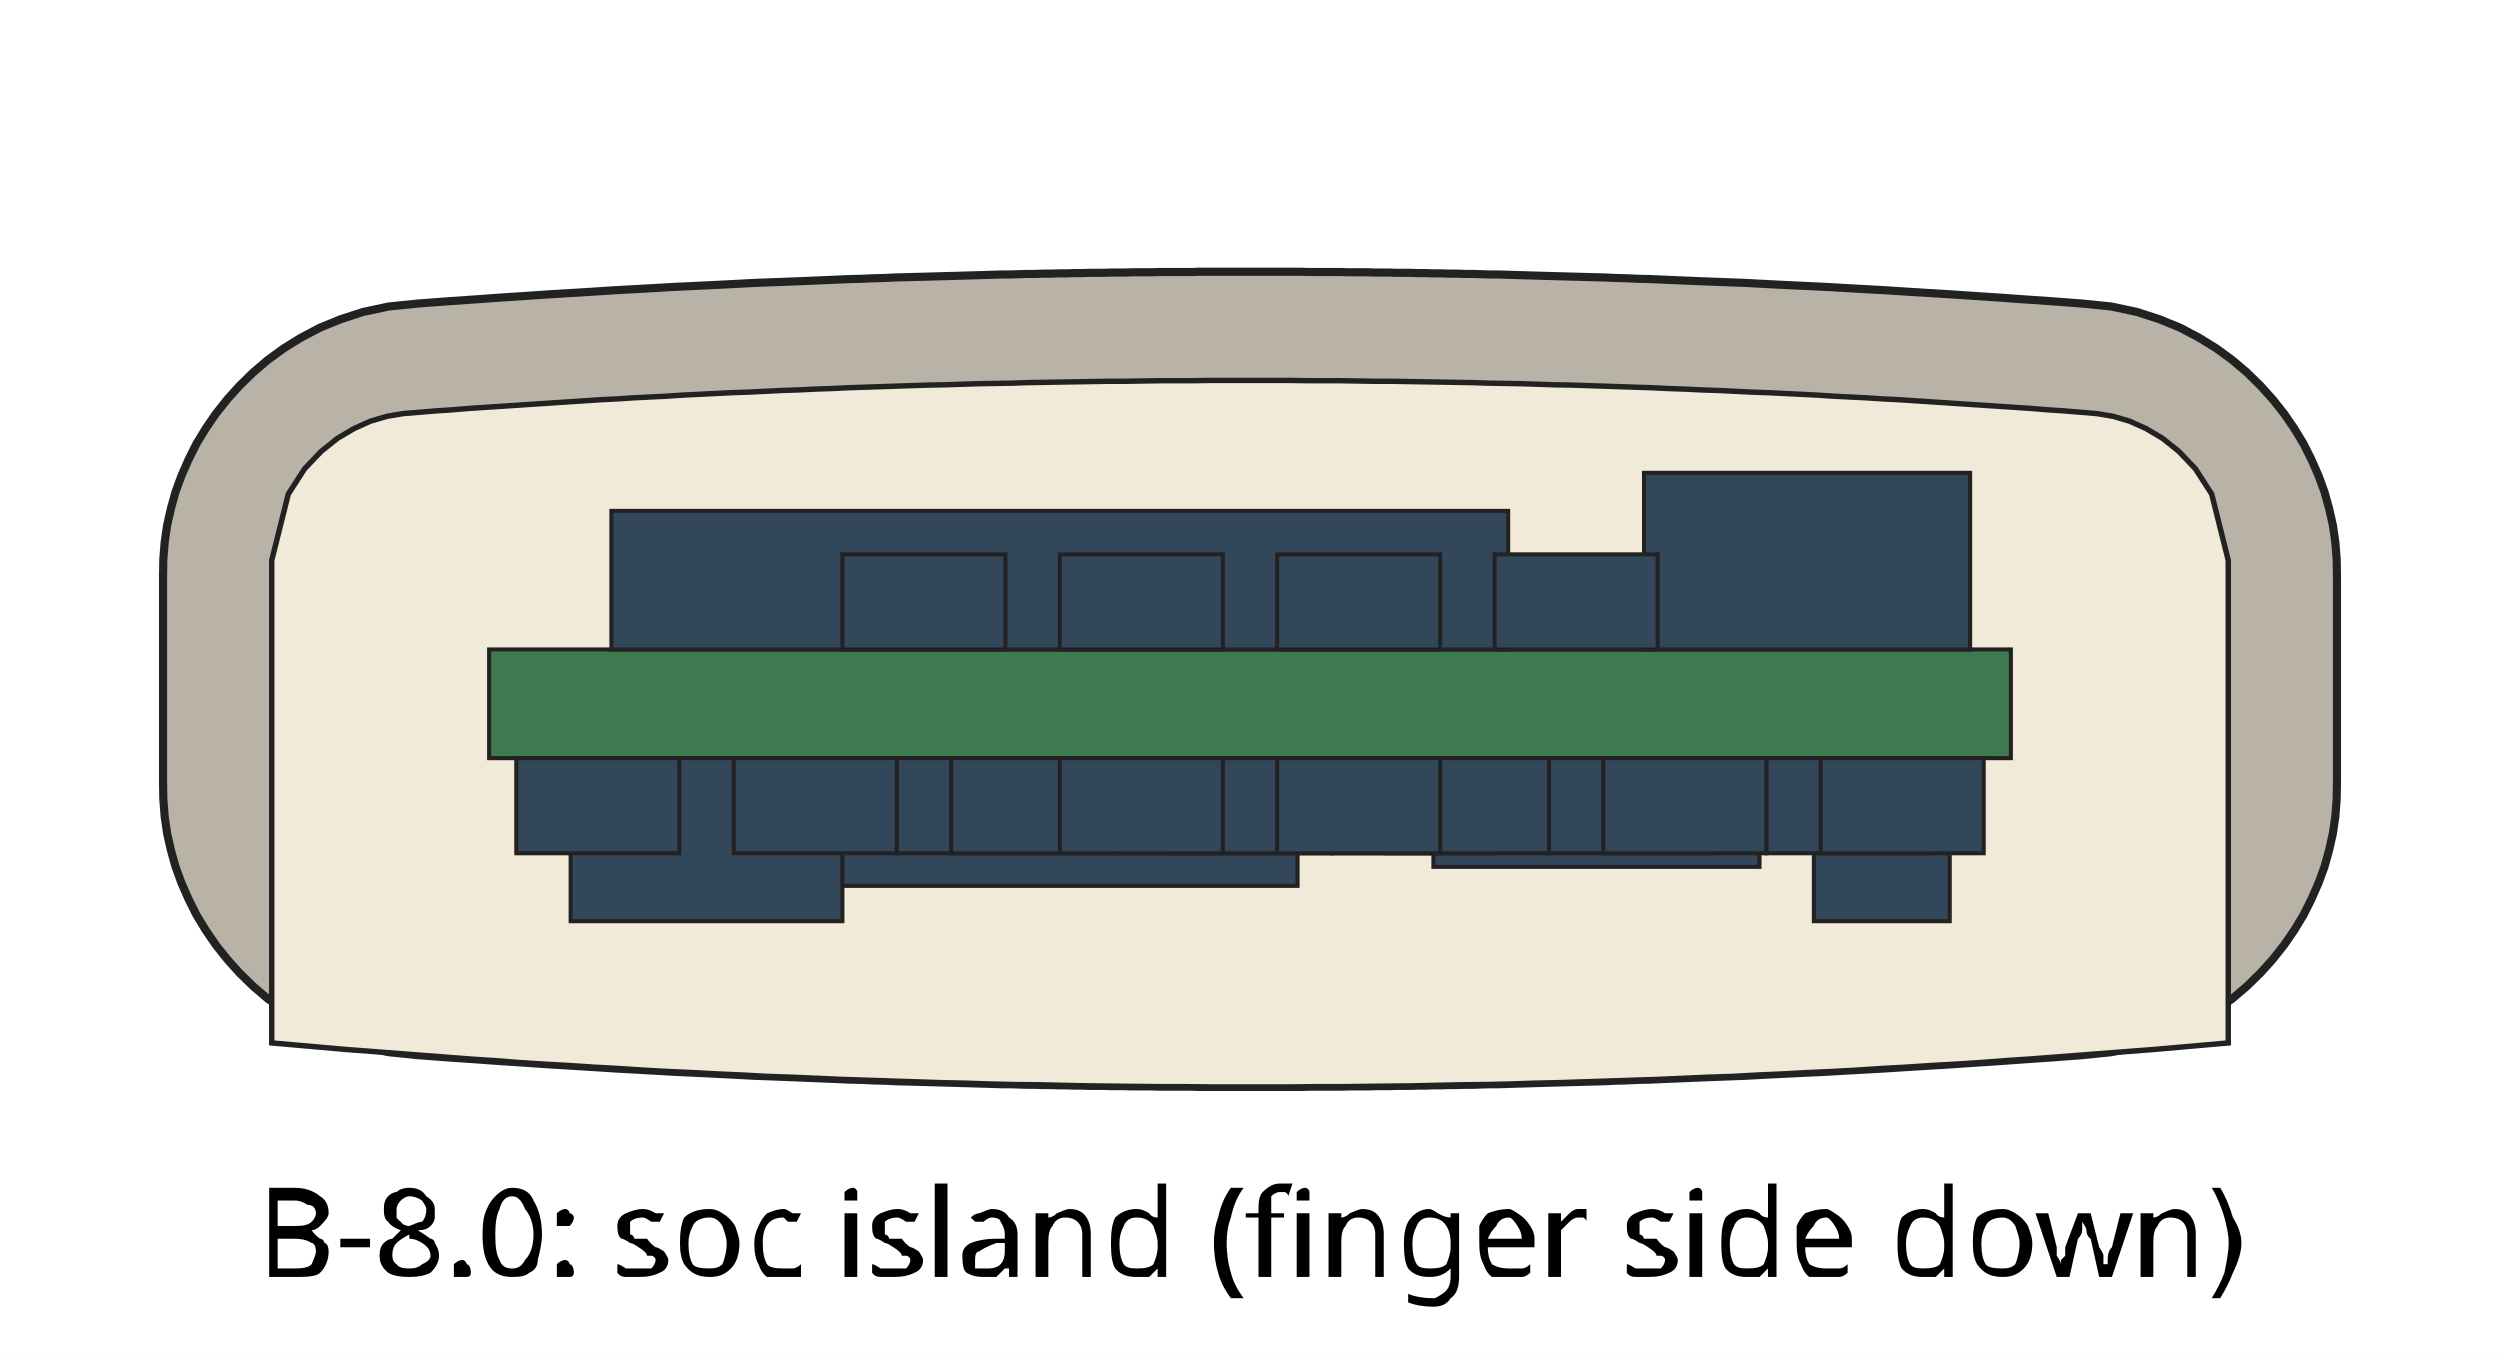
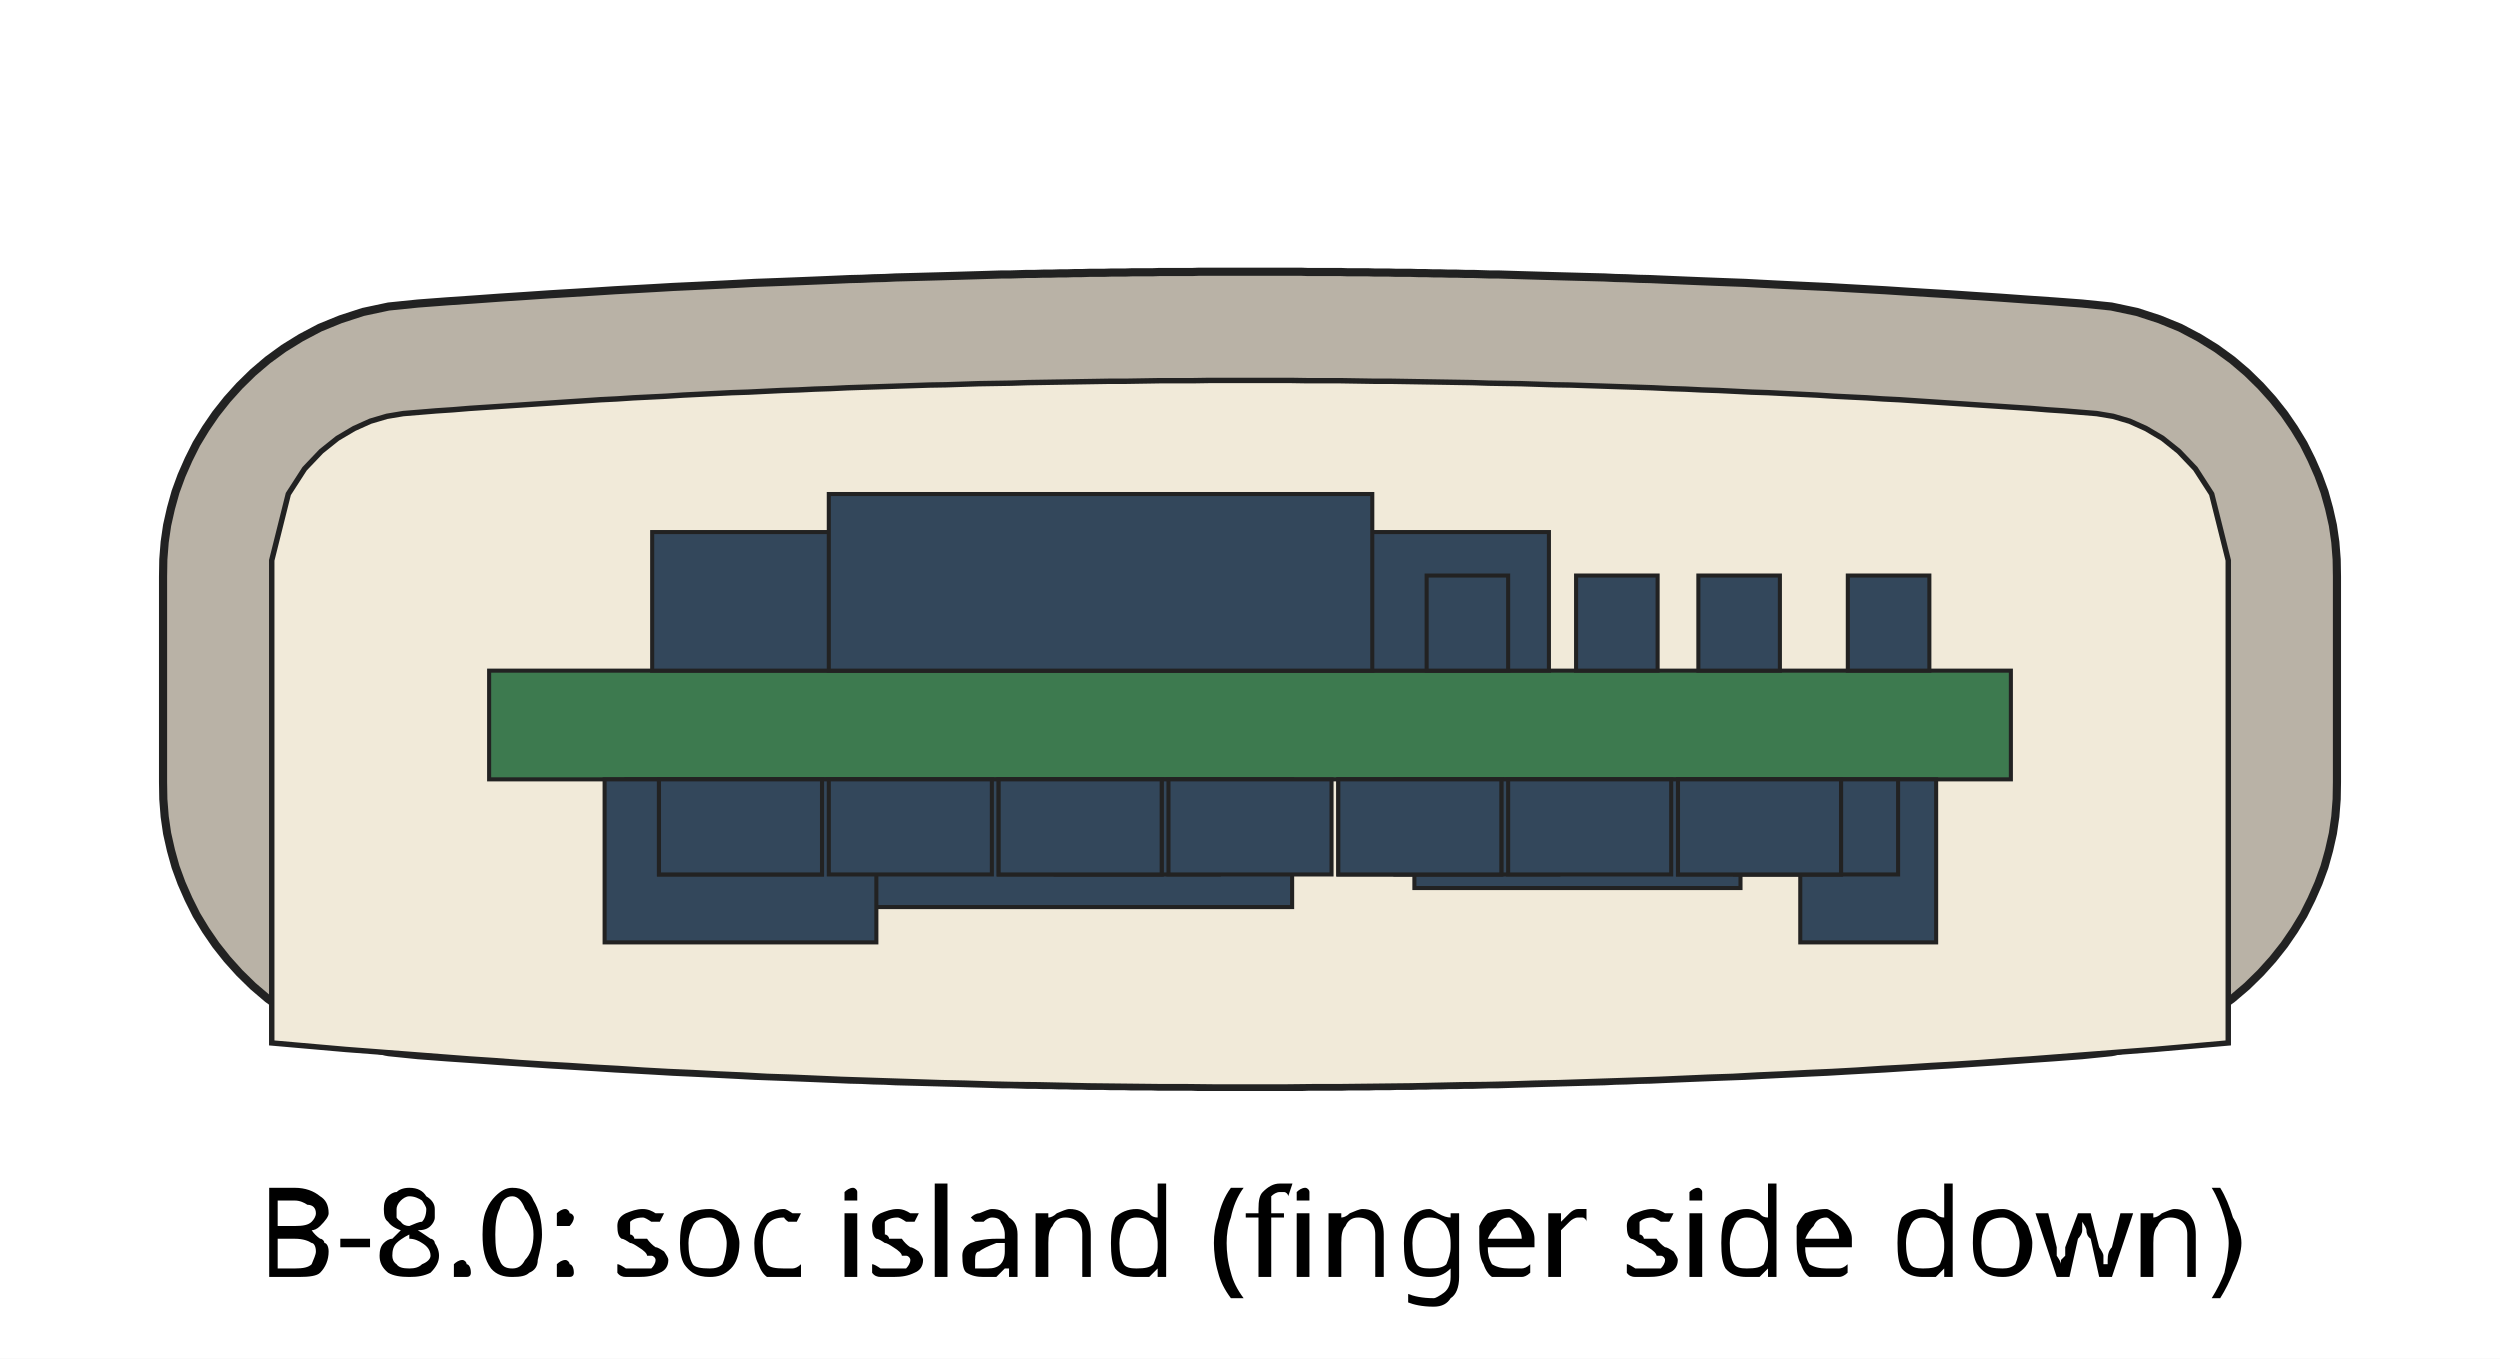
<svg xmlns="http://www.w3.org/2000/svg" viewBox="-4.60 -2.50 9.20 5.00" width="640" font-family="sans-serif">
  <rect x="-4.60" y="-2.50" width="9.20" height="5.00" fill="#fff" />
  <polygon points="0.000,-1.500 0.024,-1.500 0.047,-1.500 0.071,-1.500 0.094,-1.500 0.118,-1.500 0.142,-1.500 0.166,-1.500 0.189,-1.500 0.213,-1.499 0.237,-1.499 0.262,-1.499 0.286,-1.499 0.310,-1.499 0.335,-1.499 0.360,-1.498 0.385,-1.498 0.410,-1.498 0.435,-1.498 0.461,-1.497 0.486,-1.497 0.512,-1.497 0.539,-1.496 0.565,-1.496 0.592,-1.496 0.619,-1.495 0.647,-1.495 0.675,-1.494 0.703,-1.494 0.732,-1.493 0.761,-1.493 0.790,-1.492 0.820,-1.492 0.850,-1.491 0.881,-1.490 0.913,-1.490 0.945,-1.489 0.977,-1.488 1.011,-1.487 1.045,-1.486 1.079,-1.485 1.115,-1.484 1.151,-1.483 1.188,-1.482 1.225,-1.481 1.264,-1.480 1.304,-1.479 1.344,-1.477 1.386,-1.476 1.429,-1.474 1.473,-1.473 1.518,-1.471 1.565,-1.469 1.613,-1.467 1.662,-1.465 1.713,-1.463 1.766,-1.461 1.821,-1.459 1.877,-1.456 1.935,-1.453 1.996,-1.450 2.059,-1.447 2.124,-1.444 2.192,-1.440 2.263,-1.436 2.336,-1.432 2.413,-1.427 2.494,-1.422 2.577,-1.417 2.665,-1.411 2.757,-1.405 2.854,-1.398 2.956,-1.391 3.062,-1.383 3.170,-1.372 3.264,-1.352 3.347,-1.325 3.423,-1.294 3.493,-1.257 3.556,-1.218 3.615,-1.175 3.669,-1.129 3.719,-1.080 3.764,-1.030 3.806,-0.977 3.843,-0.923 3.877,-0.867 3.906,-0.809 3.932,-0.750 3.954,-0.690 3.971,-0.629 3.985,-0.567 3.994,-0.505 3.999,-0.441 4.000,-0.378 4.000,-0.315 4.000,-0.252 4.000,-0.189 4.000,-0.126 4.000,-0.063 4.000,-0.000 4.000,0.063 4.000,0.126 4.000,0.189 4.000,0.252 4.000,0.315 4.000,0.378 3.999,0.441 3.994,0.505 3.985,0.567 3.971,0.629 3.954,0.690 3.932,0.750 3.906,0.809 3.877,0.867 3.843,0.923 3.806,0.977 3.764,1.030 3.719,1.080 3.669,1.129 3.615,1.175 3.556,1.218 3.493,1.257 3.423,1.294 3.347,1.325 3.264,1.352 3.170,1.372 3.062,1.383 2.956,1.391 2.854,1.398 2.757,1.405 2.665,1.411 2.577,1.417 2.494,1.422 2.413,1.427 2.336,1.432 2.263,1.436 2.192,1.440 2.124,1.444 2.059,1.447 1.996,1.450 1.935,1.453 1.877,1.456 1.821,1.459 1.766,1.461 1.713,1.463 1.662,1.465 1.613,1.467 1.565,1.469 1.518,1.471 1.473,1.473 1.429,1.474 1.386,1.476 1.344,1.477 1.304,1.479 1.264,1.480 1.225,1.481 1.188,1.482 1.151,1.483 1.115,1.484 1.079,1.485 1.045,1.486 1.011,1.487 0.977,1.488 0.945,1.489 0.913,1.490 0.881,1.490 0.850,1.491 0.820,1.492 0.790,1.492 0.761,1.493 0.732,1.493 0.703,1.494 0.675,1.494 0.647,1.495 0.619,1.495 0.592,1.496 0.565,1.496 0.539,1.496 0.512,1.497 0.486,1.497 0.461,1.497 0.435,1.498 0.410,1.498 0.385,1.498 0.360,1.498 0.335,1.499 0.310,1.499 0.286,1.499 0.262,1.499 0.237,1.499 0.213,1.499 0.189,1.500 0.166,1.500 0.142,1.500 0.118,1.500 0.094,1.500 0.071,1.500 0.047,1.500 0.024,1.500 0.000,1.500 -0.024,1.500 -0.047,1.500 -0.071,1.500 -0.094,1.500 -0.118,1.500 -0.142,1.500 -0.166,1.500 -0.189,1.500 -0.213,1.499 -0.237,1.499 -0.262,1.499 -0.286,1.499 -0.310,1.499 -0.335,1.499 -0.360,1.498 -0.385,1.498 -0.410,1.498 -0.435,1.498 -0.461,1.497 -0.486,1.497 -0.512,1.497 -0.539,1.496 -0.565,1.496 -0.592,1.496 -0.619,1.495 -0.647,1.495 -0.675,1.494 -0.703,1.494 -0.732,1.493 -0.761,1.493 -0.790,1.492 -0.820,1.492 -0.850,1.491 -0.881,1.490 -0.913,1.490 -0.945,1.489 -0.977,1.488 -1.011,1.487 -1.045,1.486 -1.079,1.485 -1.115,1.484 -1.151,1.483 -1.188,1.482 -1.225,1.481 -1.264,1.480 -1.304,1.479 -1.344,1.477 -1.386,1.476 -1.429,1.474 -1.473,1.473 -1.518,1.471 -1.565,1.469 -1.613,1.467 -1.662,1.465 -1.713,1.463 -1.766,1.461 -1.821,1.459 -1.877,1.456 -1.935,1.453 -1.996,1.450 -2.059,1.447 -2.124,1.444 -2.192,1.440 -2.263,1.436 -2.336,1.432 -2.413,1.427 -2.494,1.422 -2.577,1.417 -2.665,1.411 -2.757,1.405 -2.854,1.398 -2.956,1.391 -3.062,1.383 -3.170,1.372 -3.264,1.352 -3.347,1.325 -3.423,1.294 -3.493,1.257 -3.556,1.218 -3.615,1.175 -3.669,1.129 -3.719,1.080 -3.764,1.030 -3.806,0.977 -3.843,0.923 -3.877,0.867 -3.906,0.809 -3.932,0.750 -3.954,0.690 -3.971,0.629 -3.985,0.567 -3.994,0.505 -3.999,0.441 -4.000,0.378 -4.000,0.315 -4.000,0.252 -4.000,0.189 -4.000,0.126 -4.000,0.063 -4.000,0.000 -4.000,-0.063 -4.000,-0.126 -4.000,-0.189 -4.000,-0.252 -4.000,-0.315 -4.000,-0.378 -3.999,-0.441 -3.994,-0.505 -3.985,-0.567 -3.971,-0.629 -3.954,-0.690 -3.932,-0.750 -3.906,-0.809 -3.877,-0.867 -3.843,-0.923 -3.806,-0.977 -3.764,-1.030 -3.719,-1.080 -3.669,-1.129 -3.615,-1.175 -3.556,-1.218 -3.493,-1.257 -3.423,-1.294 -3.347,-1.325 -3.264,-1.352 -3.170,-1.372 -3.062,-1.383 -2.956,-1.391 -2.854,-1.398 -2.757,-1.405 -2.665,-1.411 -2.577,-1.417 -2.494,-1.422 -2.413,-1.427 -2.336,-1.432 -2.263,-1.436 -2.192,-1.440 -2.124,-1.444 -2.059,-1.447 -1.996,-1.450 -1.935,-1.453 -1.877,-1.456 -1.821,-1.459 -1.766,-1.461 -1.713,-1.463 -1.662,-1.465 -1.613,-1.467 -1.565,-1.469 -1.518,-1.471 -1.473,-1.473 -1.429,-1.474 -1.386,-1.476 -1.344,-1.477 -1.304,-1.479 -1.264,-1.480 -1.225,-1.481 -1.188,-1.482 -1.151,-1.483 -1.115,-1.484 -1.079,-1.485 -1.045,-1.486 -1.011,-1.487 -0.977,-1.488 -0.945,-1.489 -0.913,-1.490 -0.881,-1.490 -0.850,-1.491 -0.820,-1.492 -0.790,-1.492 -0.761,-1.493 -0.732,-1.493 -0.703,-1.494 -0.675,-1.494 -0.647,-1.495 -0.619,-1.495 -0.592,-1.496 -0.565,-1.496 -0.539,-1.496 -0.512,-1.497 -0.486,-1.497 -0.461,-1.497 -0.435,-1.498 -0.410,-1.498 -0.385,-1.498 -0.360,-1.498 -0.335,-1.499 -0.310,-1.499 -0.286,-1.499 -0.262,-1.499 -0.237,-1.499 -0.213,-1.499 -0.189,-1.500 -0.166,-1.500 -0.142,-1.500 -0.118,-1.500 -0.094,-1.500 -0.071,-1.500 -0.047,-1.500 -0.024,-1.500" fill="#b9b2a6" stroke="#222" stroke-width="0.03" />
  <polygon points="-3.600,-0.438 -3.539,-0.682 -3.479,-0.775 -3.418,-0.839 -3.358,-0.887 -3.297,-0.923 -3.237,-0.950 -3.176,-0.968 -3.116,-0.978 -3.055,-0.983 -2.995,-0.988 -2.934,-0.992 -2.874,-0.997 -2.813,-1.001 -2.753,-1.005 -2.692,-1.009 -2.632,-1.013 -2.571,-1.017 -2.511,-1.021 -2.450,-1.025 -2.390,-1.029 -2.329,-1.032 -2.269,-1.036 -2.208,-1.039 -2.148,-1.042 -2.087,-1.046 -2.027,-1.049 -1.966,-1.052 -1.906,-1.055 -1.845,-1.057 -1.785,-1.060 -1.724,-1.063 -1.664,-1.065 -1.603,-1.068 -1.543,-1.070 -1.482,-1.073 -1.422,-1.075 -1.361,-1.077 -1.301,-1.079 -1.240,-1.081 -1.180,-1.083 -1.119,-1.084 -1.059,-1.086 -0.998,-1.088 -0.938,-1.089 -0.877,-1.090 -0.817,-1.092 -0.756,-1.093 -0.696,-1.094 -0.635,-1.095 -0.575,-1.096 -0.514,-1.097 -0.454,-1.097 -0.393,-1.098 -0.333,-1.099 -0.272,-1.099 -0.212,-1.099 -0.151,-1.100 -0.091,-1.100 -0.030,-1.100 0.030,-1.100 0.091,-1.100 0.151,-1.100 0.212,-1.099 0.272,-1.099 0.333,-1.099 0.393,-1.098 0.454,-1.097 0.514,-1.097 0.575,-1.096 0.635,-1.095 0.696,-1.094 0.756,-1.093 0.817,-1.092 0.877,-1.090 0.938,-1.089 0.998,-1.088 1.059,-1.086 1.119,-1.084 1.180,-1.083 1.240,-1.081 1.301,-1.079 1.361,-1.077 1.422,-1.075 1.482,-1.073 1.543,-1.070 1.603,-1.068 1.664,-1.065 1.724,-1.063 1.785,-1.060 1.845,-1.057 1.906,-1.055 1.966,-1.052 2.027,-1.049 2.087,-1.046 2.148,-1.042 2.208,-1.039 2.269,-1.036 2.329,-1.032 2.390,-1.029 2.450,-1.025 2.511,-1.021 2.571,-1.017 2.632,-1.013 2.692,-1.009 2.753,-1.005 2.813,-1.001 2.874,-0.997 2.934,-0.992 2.995,-0.988 3.055,-0.983 3.116,-0.978 3.176,-0.968 3.237,-0.950 3.297,-0.923 3.358,-0.887 3.418,-0.839 3.479,-0.775 3.539,-0.682 3.600,-0.438 3.600,1.338 3.509,1.346 3.418,1.354 3.327,1.362 3.235,1.369 3.144,1.376 3.053,1.383 2.962,1.390 2.871,1.397 2.780,1.403 2.689,1.410 2.597,1.416 2.506,1.421 2.415,1.427 2.324,1.432 2.233,1.438 2.142,1.443 2.051,1.447 1.959,1.452 1.868,1.456 1.777,1.461 1.686,1.464 1.595,1.468 1.504,1.472 1.413,1.475 1.322,1.478 1.230,1.481 1.139,1.484 1.048,1.486 0.957,1.489 0.866,1.491 0.775,1.492 0.684,1.494 0.592,1.496 0.501,1.497 0.410,1.498 0.319,1.499 0.228,1.499 0.137,1.500 0.046,1.500 -0.046,1.500 -0.137,1.500 -0.228,1.499 -0.319,1.499 -0.410,1.498 -0.501,1.497 -0.592,1.496 -0.684,1.494 -0.775,1.492 -0.866,1.491 -0.957,1.489 -1.048,1.486 -1.139,1.484 -1.230,1.481 -1.322,1.478 -1.413,1.475 -1.504,1.472 -1.595,1.468 -1.686,1.464 -1.777,1.461 -1.868,1.456 -1.959,1.452 -2.051,1.447 -2.142,1.443 -2.233,1.438 -2.324,1.432 -2.415,1.427 -2.506,1.421 -2.597,1.416 -2.689,1.410 -2.780,1.403 -2.871,1.397 -2.962,1.390 -3.053,1.383 -3.144,1.376 -3.235,1.369 -3.327,1.362 -3.418,1.354 -3.509,1.346 -3.600,1.338" fill="#f1ead9" stroke="#222" stroke-width="0.02" />
-   <polygon points="-2.800,0.290 -2.800,-0.110 2.800,-0.110 2.800,0.290" fill="#3d7a4f" stroke="#222" stroke-width="0.015" />
-   <polygon points="-2.275,0.760 -2.275,0.290 0.175,0.290 0.175,0.760" fill="#33475b" stroke="#222" stroke-width="0.015" />
-   <polygon points="0.675,0.690 0.675,0.290 1.875,0.290 1.875,0.690" fill="#33475b" stroke="#222" stroke-width="0.015" />
-   <polygon points="2.075,0.890 2.075,0.290 2.575,0.290 2.575,0.890" fill="#33475b" stroke="#222" stroke-width="0.015" />
-   <polygon points="-2.500,0.890 -2.500,0.290 -1.500,0.290 -1.500,0.890" fill="#33475b" stroke="#222" stroke-width="0.015" />
-   <polygon points="-1.300,0.640 -1.300,0.290 -0.700,0.290 -0.700,0.640" fill="#33475b" stroke="#222" stroke-width="0.015" />
-   <polygon points="-0.500,0.640 -0.500,0.290 0.100,0.290 0.100,0.640" fill="#33475b" stroke="#222" stroke-width="0.015" />
-   <polygon points="0.300,0.640 0.300,0.290 0.900,0.290 0.900,0.640" fill="#33475b" stroke="#222" stroke-width="0.015" />
-   <polygon points="1.100,0.640 1.100,0.290 1.700,0.290 1.700,0.640" fill="#33475b" stroke="#222" stroke-width="0.015" />
-   <polygon points="1.900,0.640 1.900,0.290 2.500,0.290 2.500,0.640" fill="#33475b" stroke="#222" stroke-width="0.015" />
-   <polygon points="-2.700,0.640 -2.700,0.290 -2.100,0.290 -2.100,0.640" fill="#33475b" stroke="#222" stroke-width="0.015" />
-   <polygon points="-1.900,0.640 -1.900,0.290 -1.300,0.290 -1.300,0.640" fill="#33475b" stroke="#222" stroke-width="0.015" />
-   <polygon points="-1.100,0.640 -1.100,0.290 -0.500,0.290 -0.500,0.640" fill="#33475b" stroke="#222" stroke-width="0.015" />
-   <polygon points="-0.300,0.640 -0.300,0.290 0.300,0.290 0.300,0.640" fill="#33475b" stroke="#222" stroke-width="0.015" />
-   <polygon points="0.500,0.640 0.500,0.290 1.100,0.290 1.100,0.640" fill="#33475b" stroke="#222" stroke-width="0.015" />
-   <polygon points="1.300,0.640 1.300,0.290 1.900,0.290 1.900,0.640" fill="#33475b" stroke="#222" stroke-width="0.015" />
-   <polygon points="2.100,0.640 2.100,0.290 2.700,0.290 2.700,0.640" fill="#33475b" stroke="#222" stroke-width="0.015" />
-   <polygon points="-0.700,0.640 -0.700,0.290 -0.100,0.290 -0.100,0.640" fill="#33475b" stroke="#222" stroke-width="0.015" />
-   <polygon points="0.100,0.640 0.100,0.290 0.700,0.290 0.700,0.640" fill="#33475b" stroke="#222" stroke-width="0.015" />
-   <polygon points="-2.350,-0.110 -2.350,-0.620 0.950,-0.620 0.950,-0.110" fill="#33475b" stroke="#222" stroke-width="0.015" />
-   <polygon points="1.450,-0.110 1.450,-0.760 2.650,-0.760 2.650,-0.110" fill="#33475b" stroke="#222" stroke-width="0.015" />
-   <polygon points="-1.500,-0.110 -1.500,-0.460 -0.900,-0.460 -0.900,-0.110" fill="#33475b" stroke="#222" stroke-width="0.015" />
-   <polygon points="-0.700,-0.110 -0.700,-0.460 -0.100,-0.460 -0.100,-0.110" fill="#33475b" stroke="#222" stroke-width="0.015" />
-   <polygon points="0.100,-0.110 0.100,-0.460 0.700,-0.460 0.700,-0.110" fill="#33475b" stroke="#222" stroke-width="0.015" />
-   <polygon points="0.900,-0.110 0.900,-0.460 1.500,-0.460 1.500,-0.110" fill="#33475b" stroke="#222" stroke-width="0.015" />
+   <polygon points="-2.800,0.368 -2.800,-0.032 2.800,-0.032 2.800,0.368" fill="#3d7a4f" stroke="#222" stroke-width="0.015" />
+   <polygon points="-2.295,0.838 -2.295,0.368 0.155,0.368 0.155,0.838" fill="#33475b" stroke="#222" stroke-width="0.015" />
+   <polygon points="0.605,0.768 0.605,0.368 1.805,0.368 1.805,0.768" fill="#33475b" stroke="#222" stroke-width="0.015" />
+   <polygon points="2.025,0.968 2.025,0.368 2.525,0.368 2.525,0.968" fill="#33475b" stroke="#222" stroke-width="0.015" />
+   <polygon points="-2.375,0.968 -2.375,0.368 -1.375,0.368 -1.375,0.968" fill="#33475b" stroke="#222" stroke-width="0.015" />
+   <polygon points="-0.715,0.718 -0.715,0.368 -0.115,0.368 -0.115,0.718" fill="#33475b" stroke="#222" stroke-width="0.015" />
+   <polygon points="0.535,0.718 0.535,0.368 1.135,0.368 1.135,0.718" fill="#33475b" stroke="#222" stroke-width="0.015" />
+   <polygon points="1.785,0.718 1.785,0.368 2.385,0.368 2.385,0.718" fill="#33475b" stroke="#222" stroke-width="0.015" />
+   <polygon points="-2.175,0.718 -2.175,0.368 -1.575,0.368 -1.575,0.718" fill="#33475b" stroke="#222" stroke-width="0.015" />
+   <polygon points="-0.925,0.718 -0.925,0.368 -0.325,0.368 -0.325,0.718" fill="#33475b" stroke="#222" stroke-width="0.015" />
+   <polygon points="0.325,0.718 0.325,0.368 0.925,0.368 0.925,0.718" fill="#33475b" stroke="#222" stroke-width="0.015" />
+   <polygon points="1.575,0.718 1.575,0.368 2.175,0.368 2.175,0.718" fill="#33475b" stroke="#222" stroke-width="0.015" />
+   <polygon points="-2.175,0.718 -2.175,0.368 -1.575,0.368 -1.575,0.718" fill="#33475b" stroke="#222" stroke-width="0.015" />
+   <polygon points="-0.925,0.718 -0.925,0.368 -0.325,0.368 -0.325,0.718" fill="#33475b" stroke="#222" stroke-width="0.015" />
+   <polygon points="0.325,0.718 0.325,0.368 0.925,0.368 0.925,0.718" fill="#33475b" stroke="#222" stroke-width="0.015" />
+   <polygon points="1.575,0.718 1.575,0.368 2.175,0.368 2.175,0.718" fill="#33475b" stroke="#222" stroke-width="0.015" />
+   <polygon points="-1.550,0.718 -1.550,0.368 -0.950,0.368 -0.950,0.718" fill="#33475b" stroke="#222" stroke-width="0.015" />
+   <polygon points="-0.300,0.718 -0.300,0.368 0.300,0.368 0.300,0.718" fill="#33475b" stroke="#222" stroke-width="0.015" />
+   <polygon points="0.950,0.718 0.950,0.368 1.550,0.368 1.550,0.718" fill="#33475b" stroke="#222" stroke-width="0.015" />
+   <polygon points="-2.200,-0.032 -2.200,-0.542 1.100,-0.542 1.100,-0.032" fill="#33475b" stroke="#222" stroke-width="0.015" />
+   <polygon points="1.650,-0.032 1.650,-0.382 1.950,-0.382 1.950,-0.032" fill="#33475b" stroke="#222" stroke-width="0.015" />
+   <polygon points="2.200,-0.032 2.200,-0.382 2.500,-0.382 2.500,-0.032" fill="#33475b" stroke="#222" stroke-width="0.015" />
+   <polygon points="-1.550,-0.032 -1.550,-0.682 0.450,-0.682 0.450,-0.032" fill="#33475b" stroke="#222" stroke-width="0.015" />
+   <polygon points="0.650,-0.032 0.650,-0.382 0.950,-0.382 0.950,-0.032" fill="#33475b" stroke="#222" stroke-width="0.015" />
+   <polygon points="1.200,-0.032 1.200,-0.382 1.500,-0.382 1.500,-0.032" fill="#33475b" stroke="#222" stroke-width="0.015" />
  <text x="0" y="2.20" font-size="0.45" text-anchor="middle">B-8.0: soc island (finger side down)</text>
</svg>
